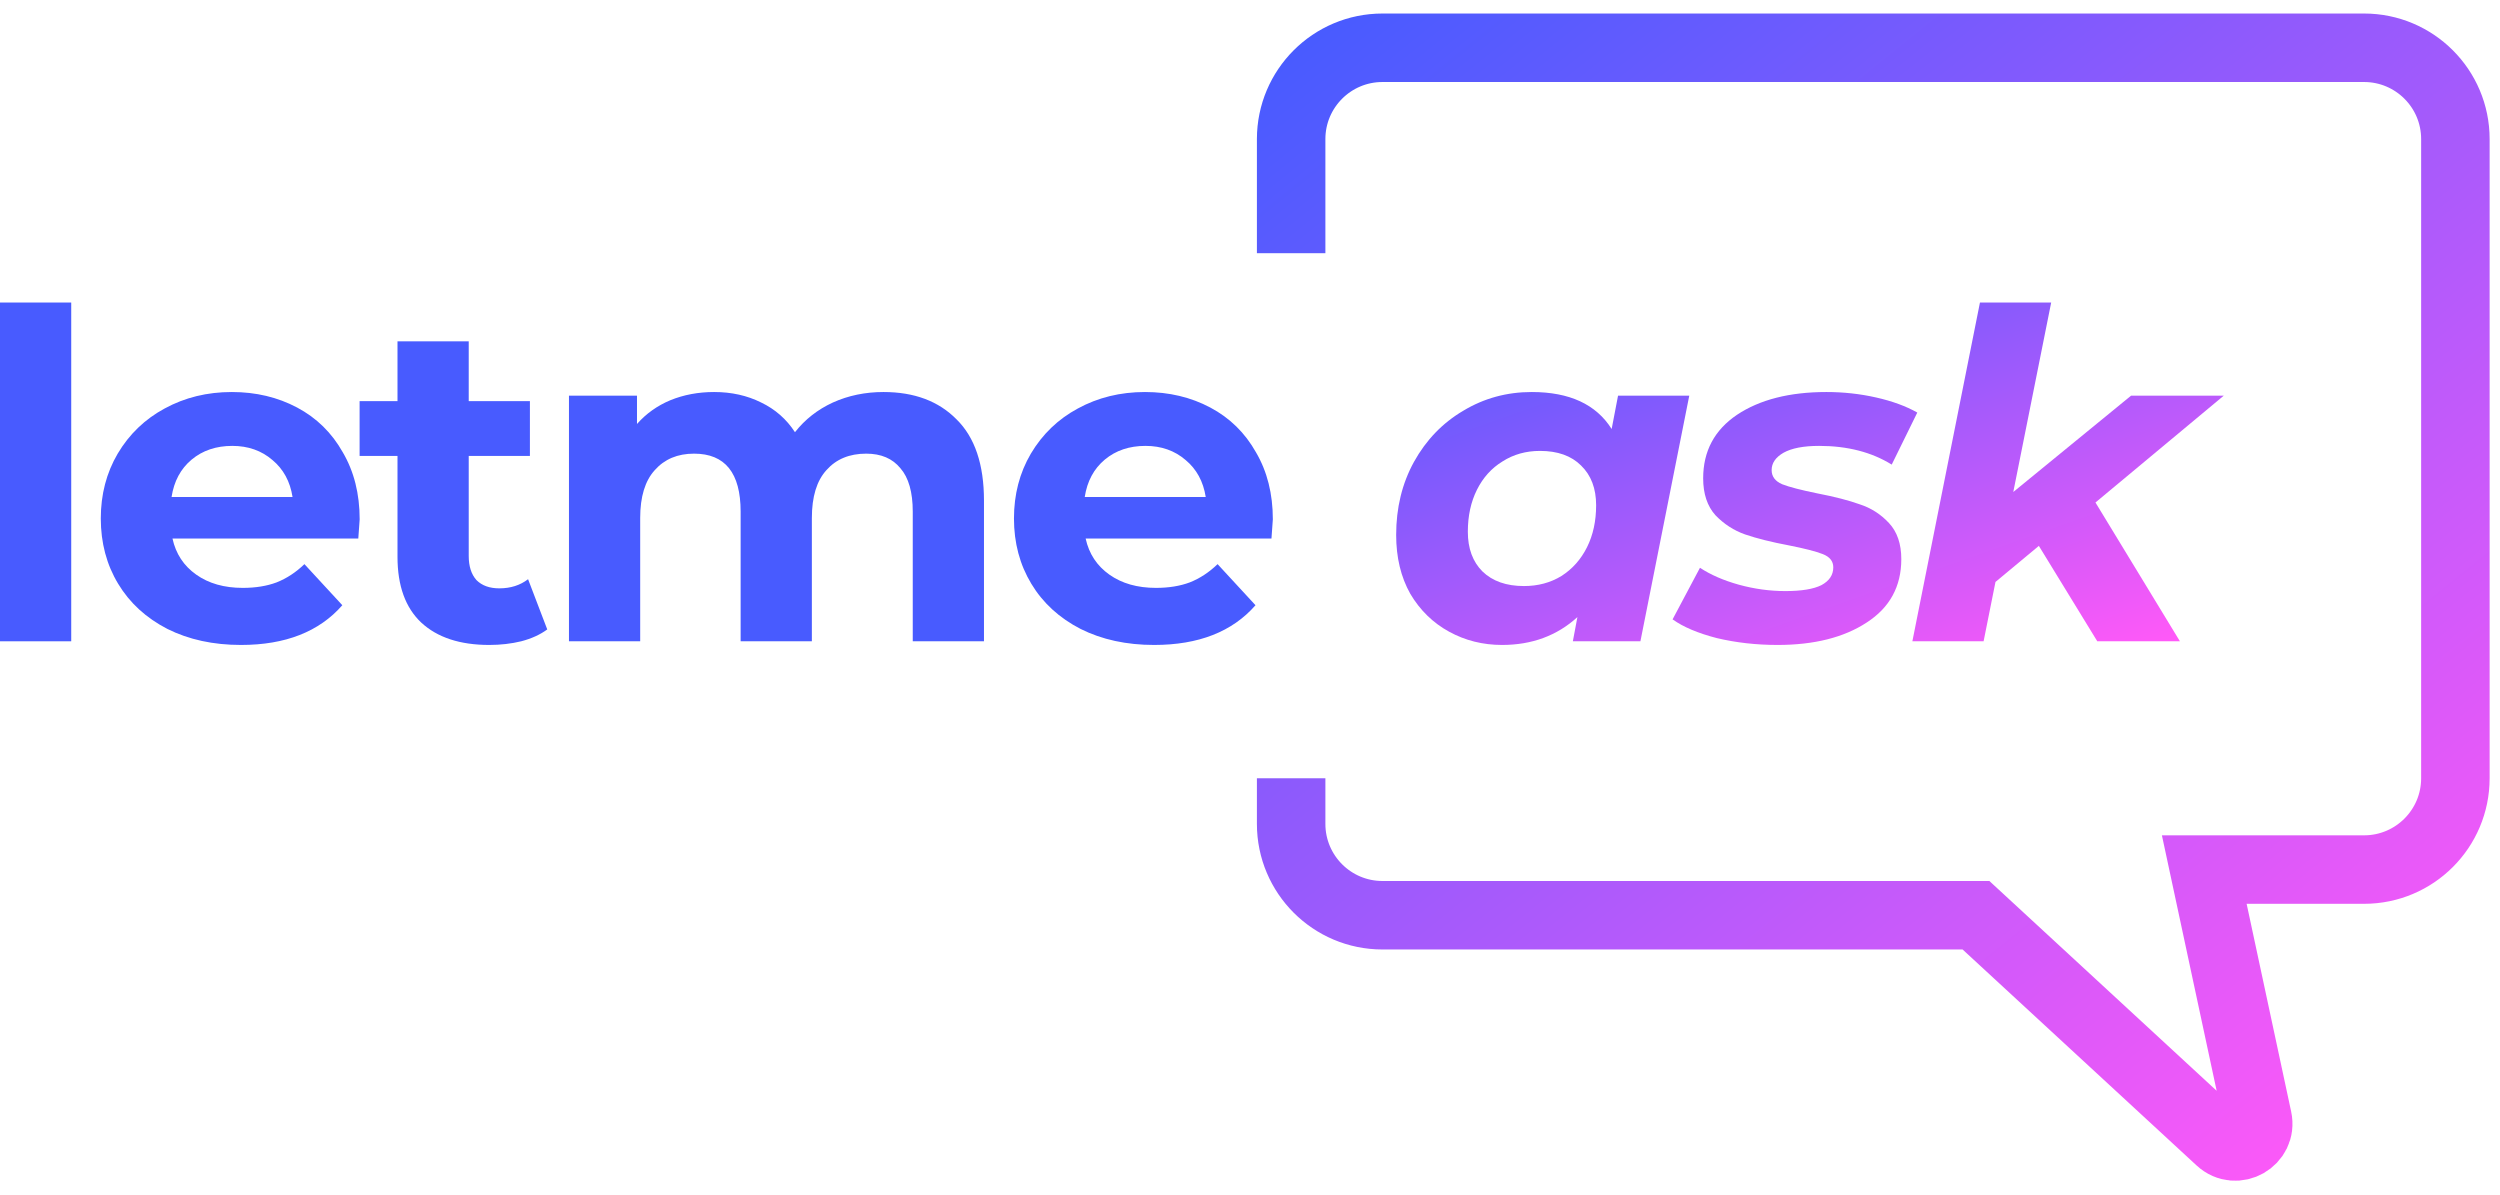
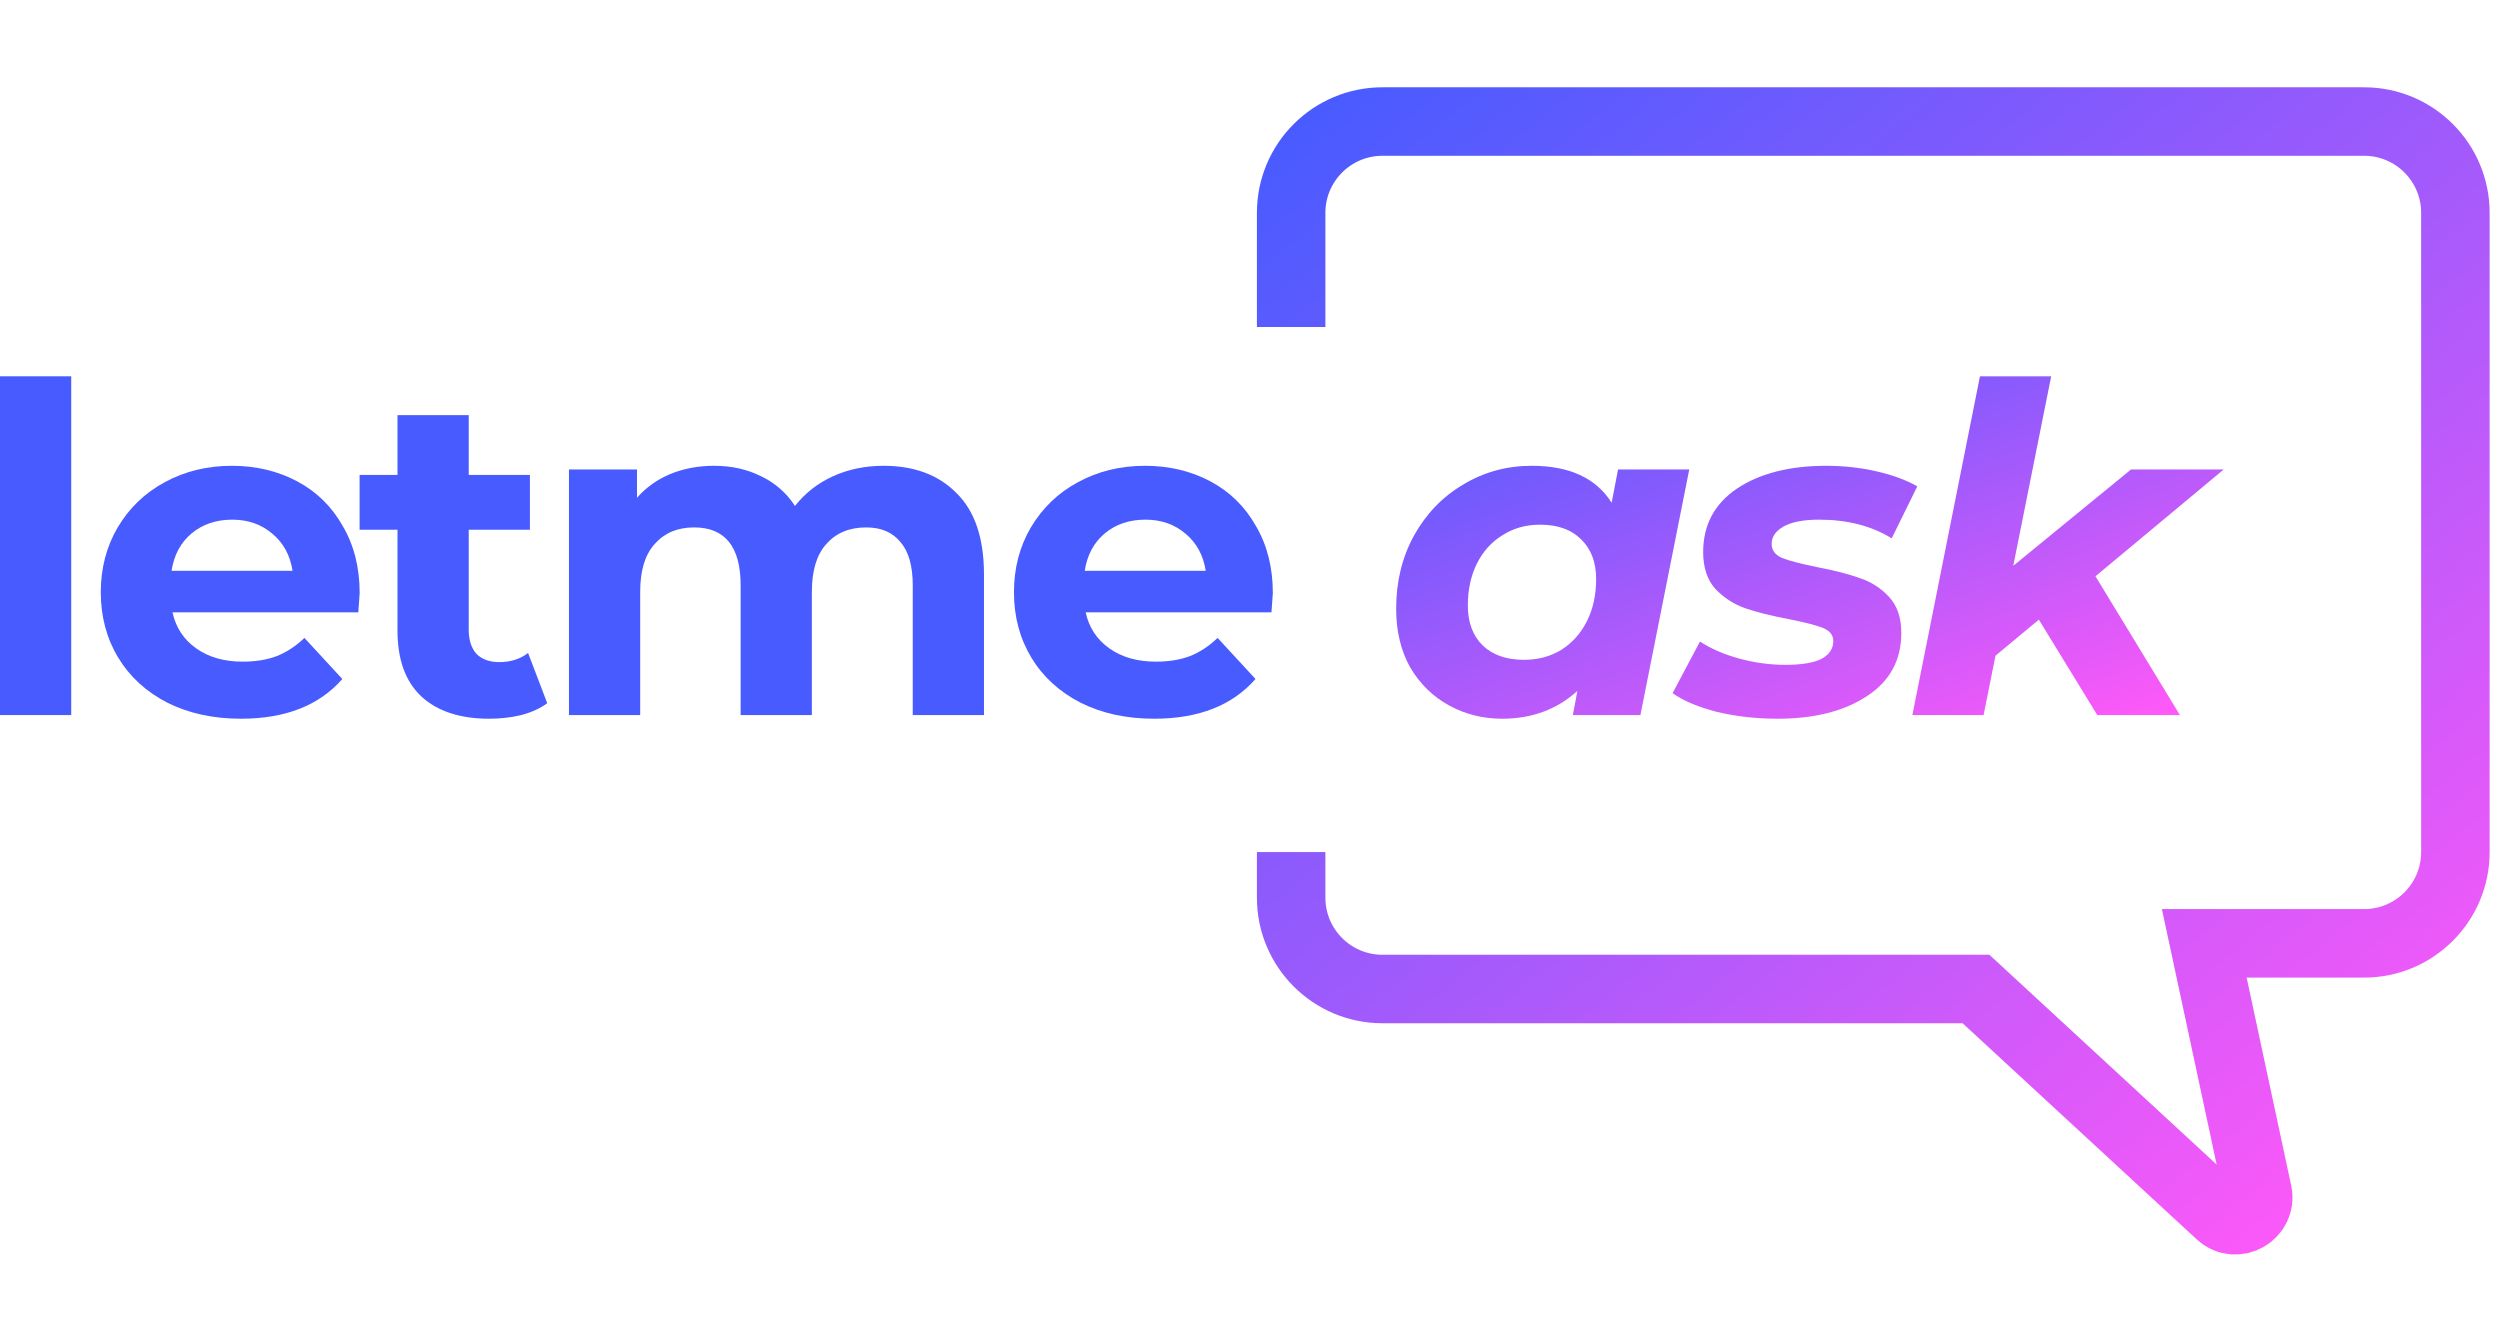
- <svg xmlns="http://www.w3.org/2000/svg" width="157" height="75" viewBox="0 0 157 75" fill="none">
+ <svg xmlns="http://www.w3.org/2000/svg" width="177" height="95" viewBox="0 0 157 75" fill="none">
  <path d="M0 18.999H4.473V40.273H0V18.999Z" fill="#485BFF" />
  <path d="M22.587 32.618C22.587 32.675 22.558 33.077 22.501 33.822H10.832C11.042 34.778 11.539 35.533 12.323 36.087C13.106 36.642 14.081 36.919 15.247 36.919C16.05 36.919 16.757 36.804 17.369 36.575C18 36.326 18.583 35.944 19.118 35.428L21.498 38.008C20.045 39.671 17.923 40.503 15.133 40.503C13.393 40.503 11.854 40.168 10.516 39.499C9.178 38.811 8.146 37.865 7.42 36.661C6.693 35.457 6.33 34.09 6.33 32.561C6.33 31.051 6.684 29.694 7.391 28.489C8.117 27.266 9.102 26.32 10.344 25.651C11.606 24.963 13.011 24.619 14.559 24.619C16.069 24.619 17.436 24.944 18.659 25.593C19.883 26.243 20.838 27.18 21.526 28.403C22.234 29.608 22.587 31.012 22.587 32.618ZM14.588 28.002C13.575 28.002 12.724 28.289 12.036 28.862C11.348 29.436 10.927 30.219 10.774 31.213H18.372C18.22 30.238 17.799 29.464 17.111 28.891C16.423 28.298 15.582 28.002 14.588 28.002Z" fill="#485BFF" />
  <path d="M34.367 39.528C33.928 39.853 33.383 40.102 32.733 40.273C32.102 40.426 31.433 40.503 30.726 40.503C28.891 40.503 27.467 40.035 26.454 39.098C25.46 38.161 24.963 36.785 24.963 34.969V28.633H22.583V25.192H24.963V21.436H29.436V25.192H33.278V28.633H29.436V34.912C29.436 35.562 29.598 36.068 29.923 36.431C30.267 36.776 30.745 36.948 31.357 36.948C32.064 36.948 32.666 36.756 33.163 36.374L34.367 39.528Z" fill="#485BFF" />
  <path d="M55.486 24.619C57.417 24.619 58.946 25.192 60.074 26.339C61.221 27.467 61.794 29.168 61.794 31.443V40.273H57.321V32.131C57.321 30.907 57.063 29.999 56.547 29.407C56.05 28.795 55.333 28.489 54.397 28.489C53.345 28.489 52.514 28.833 51.902 29.522C51.291 30.191 50.985 31.194 50.985 32.532V40.273H46.512V32.131C46.512 29.703 45.537 28.489 43.587 28.489C42.555 28.489 41.733 28.833 41.122 29.522C40.51 30.191 40.204 31.194 40.204 32.532V40.273H35.731V24.848H40.003V26.626C40.577 25.976 41.275 25.479 42.096 25.135C42.938 24.791 43.855 24.619 44.849 24.619C45.938 24.619 46.923 24.838 47.802 25.278C48.681 25.699 49.389 26.32 49.924 27.142C50.555 26.339 51.348 25.718 52.304 25.278C53.279 24.838 54.339 24.619 55.486 24.619Z" fill="#485BFF" />
  <path d="M79.934 32.618C79.934 32.675 79.906 33.077 79.848 33.822H68.179C68.389 34.778 68.886 35.533 69.67 36.087C70.454 36.642 71.428 36.919 72.594 36.919C73.397 36.919 74.104 36.804 74.716 36.575C75.347 36.326 75.93 35.944 76.465 35.428L78.845 38.008C77.392 39.671 75.27 40.503 72.48 40.503C70.74 40.503 69.201 40.168 67.864 39.499C66.525 38.811 65.493 37.865 64.767 36.661C64.041 35.457 63.677 34.09 63.677 32.561C63.677 31.051 64.031 29.694 64.738 28.489C65.465 27.266 66.449 26.32 67.692 25.651C68.953 24.963 70.358 24.619 71.906 24.619C73.416 24.619 74.783 24.944 76.006 25.593C77.23 26.243 78.185 27.18 78.874 28.403C79.581 29.608 79.934 31.012 79.934 32.618ZM71.935 28.002C70.922 28.002 70.071 28.289 69.383 28.862C68.695 29.436 68.275 30.219 68.121 31.213H75.72C75.567 30.238 75.146 29.464 74.458 28.891C73.77 28.298 72.929 28.002 71.935 28.002Z" fill="#485BFF" />
  <path d="M106.086 24.848L103.018 40.273H98.775L99.061 38.754C97.781 39.92 96.204 40.503 94.331 40.503C93.126 40.503 92.018 40.226 91.005 39.671C89.992 39.117 89.179 38.324 88.567 37.292C87.975 36.24 87.679 35.007 87.679 33.593C87.679 31.892 88.051 30.363 88.797 29.006C89.561 27.629 90.594 26.559 91.894 25.794C93.193 25.011 94.627 24.619 96.194 24.619C98.564 24.619 100.237 25.393 101.212 26.941L101.613 24.848H106.086ZM95.707 36.804C96.586 36.804 97.37 36.594 98.058 36.173C98.746 35.734 99.281 35.132 99.664 34.367C100.046 33.602 100.237 32.723 100.237 31.729C100.237 30.678 99.922 29.846 99.291 29.235C98.679 28.623 97.819 28.317 96.71 28.317C95.831 28.317 95.047 28.537 94.359 28.977C93.671 29.397 93.136 29.99 92.754 30.754C92.371 31.519 92.18 32.398 92.18 33.392C92.18 34.444 92.486 35.275 93.098 35.887C93.728 36.498 94.598 36.804 95.707 36.804Z" fill="url(#paint0_linear)" />
  <path d="M111.632 40.503C110.294 40.503 109.023 40.359 107.819 40.073C106.634 39.767 105.707 39.375 105.038 38.897L106.758 35.657C107.427 36.097 108.239 36.451 109.195 36.718C110.17 36.986 111.145 37.12 112.119 37.12C113.133 37.12 113.888 36.995 114.385 36.747C114.882 36.479 115.13 36.106 115.13 35.629C115.13 35.246 114.91 34.969 114.471 34.797C114.031 34.625 113.324 34.444 112.349 34.252C111.24 34.042 110.323 33.813 109.596 33.564C108.889 33.316 108.268 32.914 107.733 32.36C107.217 31.787 106.959 31.012 106.959 30.038C106.959 28.336 107.666 27.008 109.08 26.052C110.514 25.096 112.387 24.619 114.7 24.619C115.77 24.619 116.812 24.733 117.825 24.963C118.838 25.192 119.698 25.508 120.406 25.909L118.8 29.177C117.538 28.394 116.019 28.002 114.241 28.002C113.266 28.002 112.521 28.145 112.005 28.432C111.508 28.719 111.259 29.082 111.259 29.522C111.259 29.923 111.479 30.219 111.919 30.41C112.358 30.582 113.094 30.774 114.127 30.984C115.216 31.194 116.105 31.424 116.793 31.672C117.5 31.901 118.112 32.293 118.628 32.847C119.144 33.402 119.402 34.157 119.402 35.113C119.402 36.833 118.676 38.161 117.223 39.098C115.79 40.035 113.926 40.503 111.632 40.503Z" fill="url(#paint1_linear)" />
  <path d="M131.595 31.557L136.899 40.273H131.71L128.04 34.281L125.316 36.546L124.57 40.273H120.097L124.341 18.999H128.814L126.434 30.898L133.831 24.848H139.652L131.595 31.557Z" fill="url(#paint2_linear)" />
  <path d="M81.084 15.902V8.734C81.084 5.567 83.652 3 86.819 3H148.463C151.63 3 154.198 5.567 154.198 8.734V48.875C154.198 52.042 151.63 54.609 148.463 54.609H138.428L141.782 70.26C142.075 71.628 140.436 72.563 139.408 71.614L124.092 57.477H86.819C83.652 57.477 81.084 54.909 81.084 51.742V48.875" stroke="url(#paint3_linear)" stroke-width="4.301" />
  <defs>
    <linearGradient id="paint0_linear" x1="87.679" y1="18.999" x2="99.758" y2="53.111" gradientUnits="userSpaceOnUse">
      <stop stop-color="#485BFF" />
      <stop offset="1" stop-color="#FF59F8" />
    </linearGradient>
    <linearGradient id="paint1_linear" x1="87.679" y1="18.999" x2="99.758" y2="53.111" gradientUnits="userSpaceOnUse">
      <stop stop-color="#485BFF" />
      <stop offset="1" stop-color="#FF59F8" />
    </linearGradient>
    <linearGradient id="paint2_linear" x1="87.679" y1="18.999" x2="99.758" y2="53.111" gradientUnits="userSpaceOnUse">
      <stop stop-color="#485BFF" />
      <stop offset="1" stop-color="#FF59F8" />
    </linearGradient>
    <linearGradient id="paint3_linear" x1="81.084" y1="3" x2="141.295" y2="77.547" gradientUnits="userSpaceOnUse">
      <stop stop-color="#485BFF" />
      <stop offset="1" stop-color="#FF59F8" />
    </linearGradient>
  </defs>
</svg>
